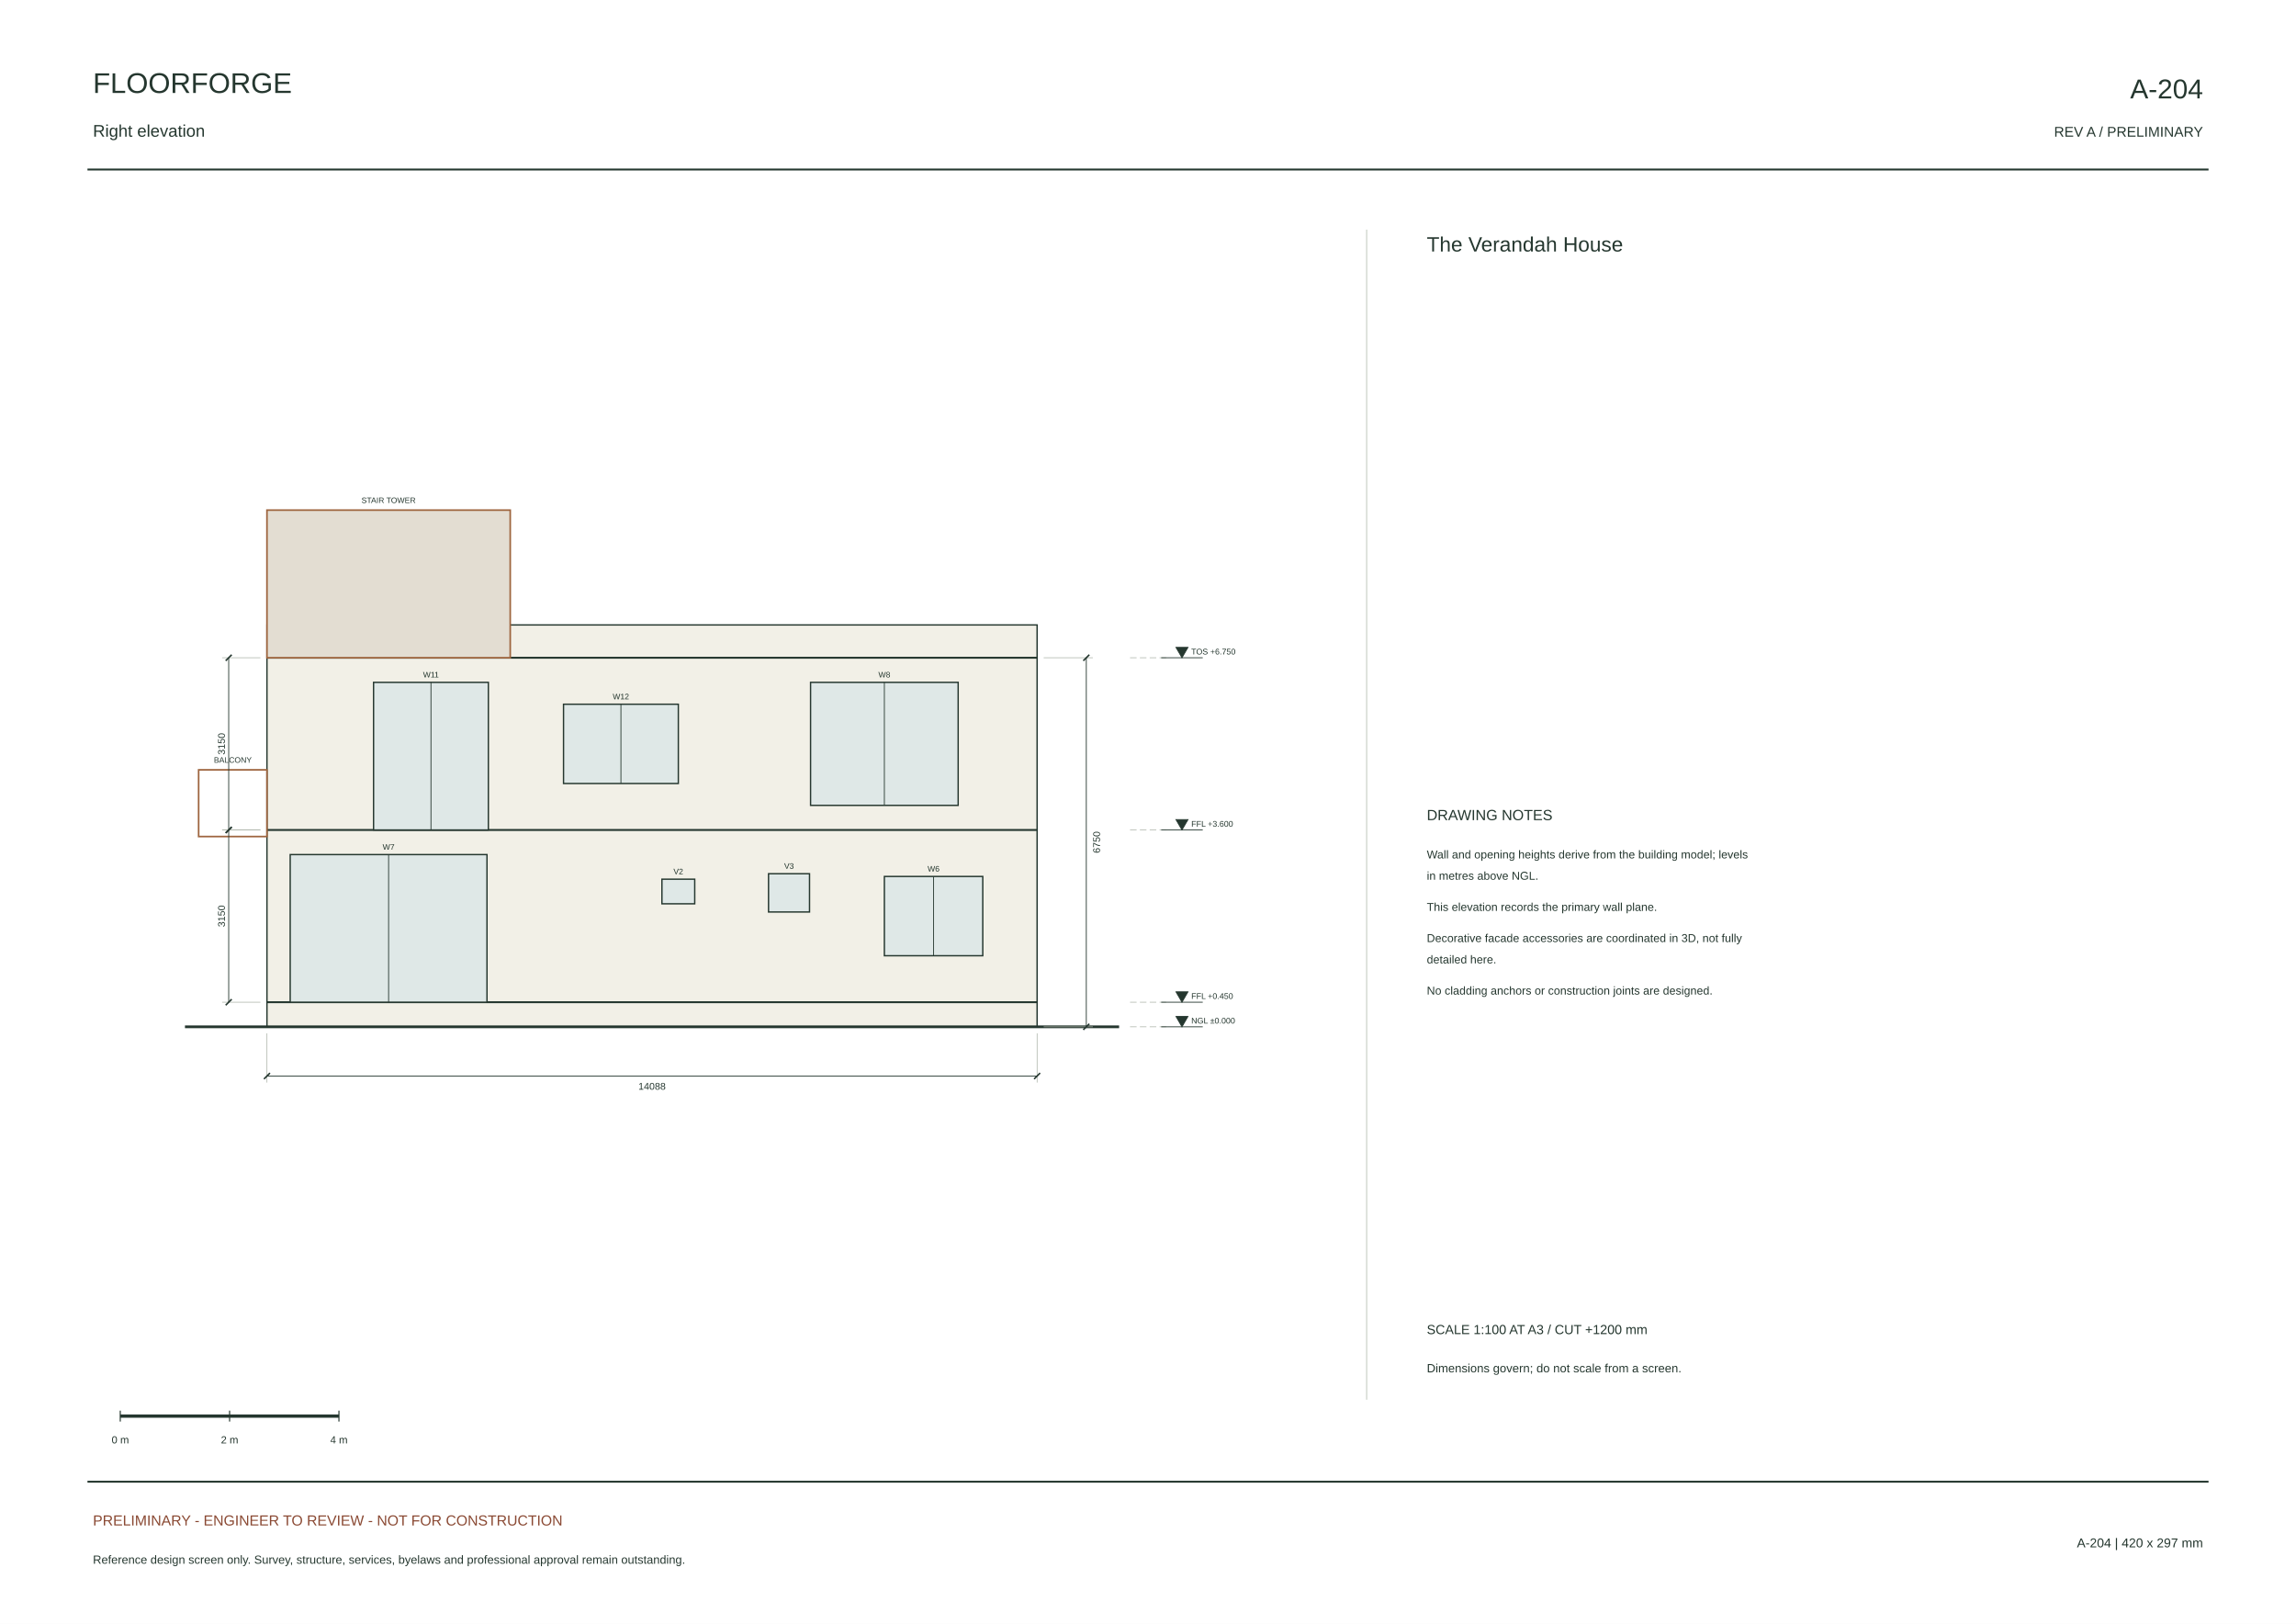
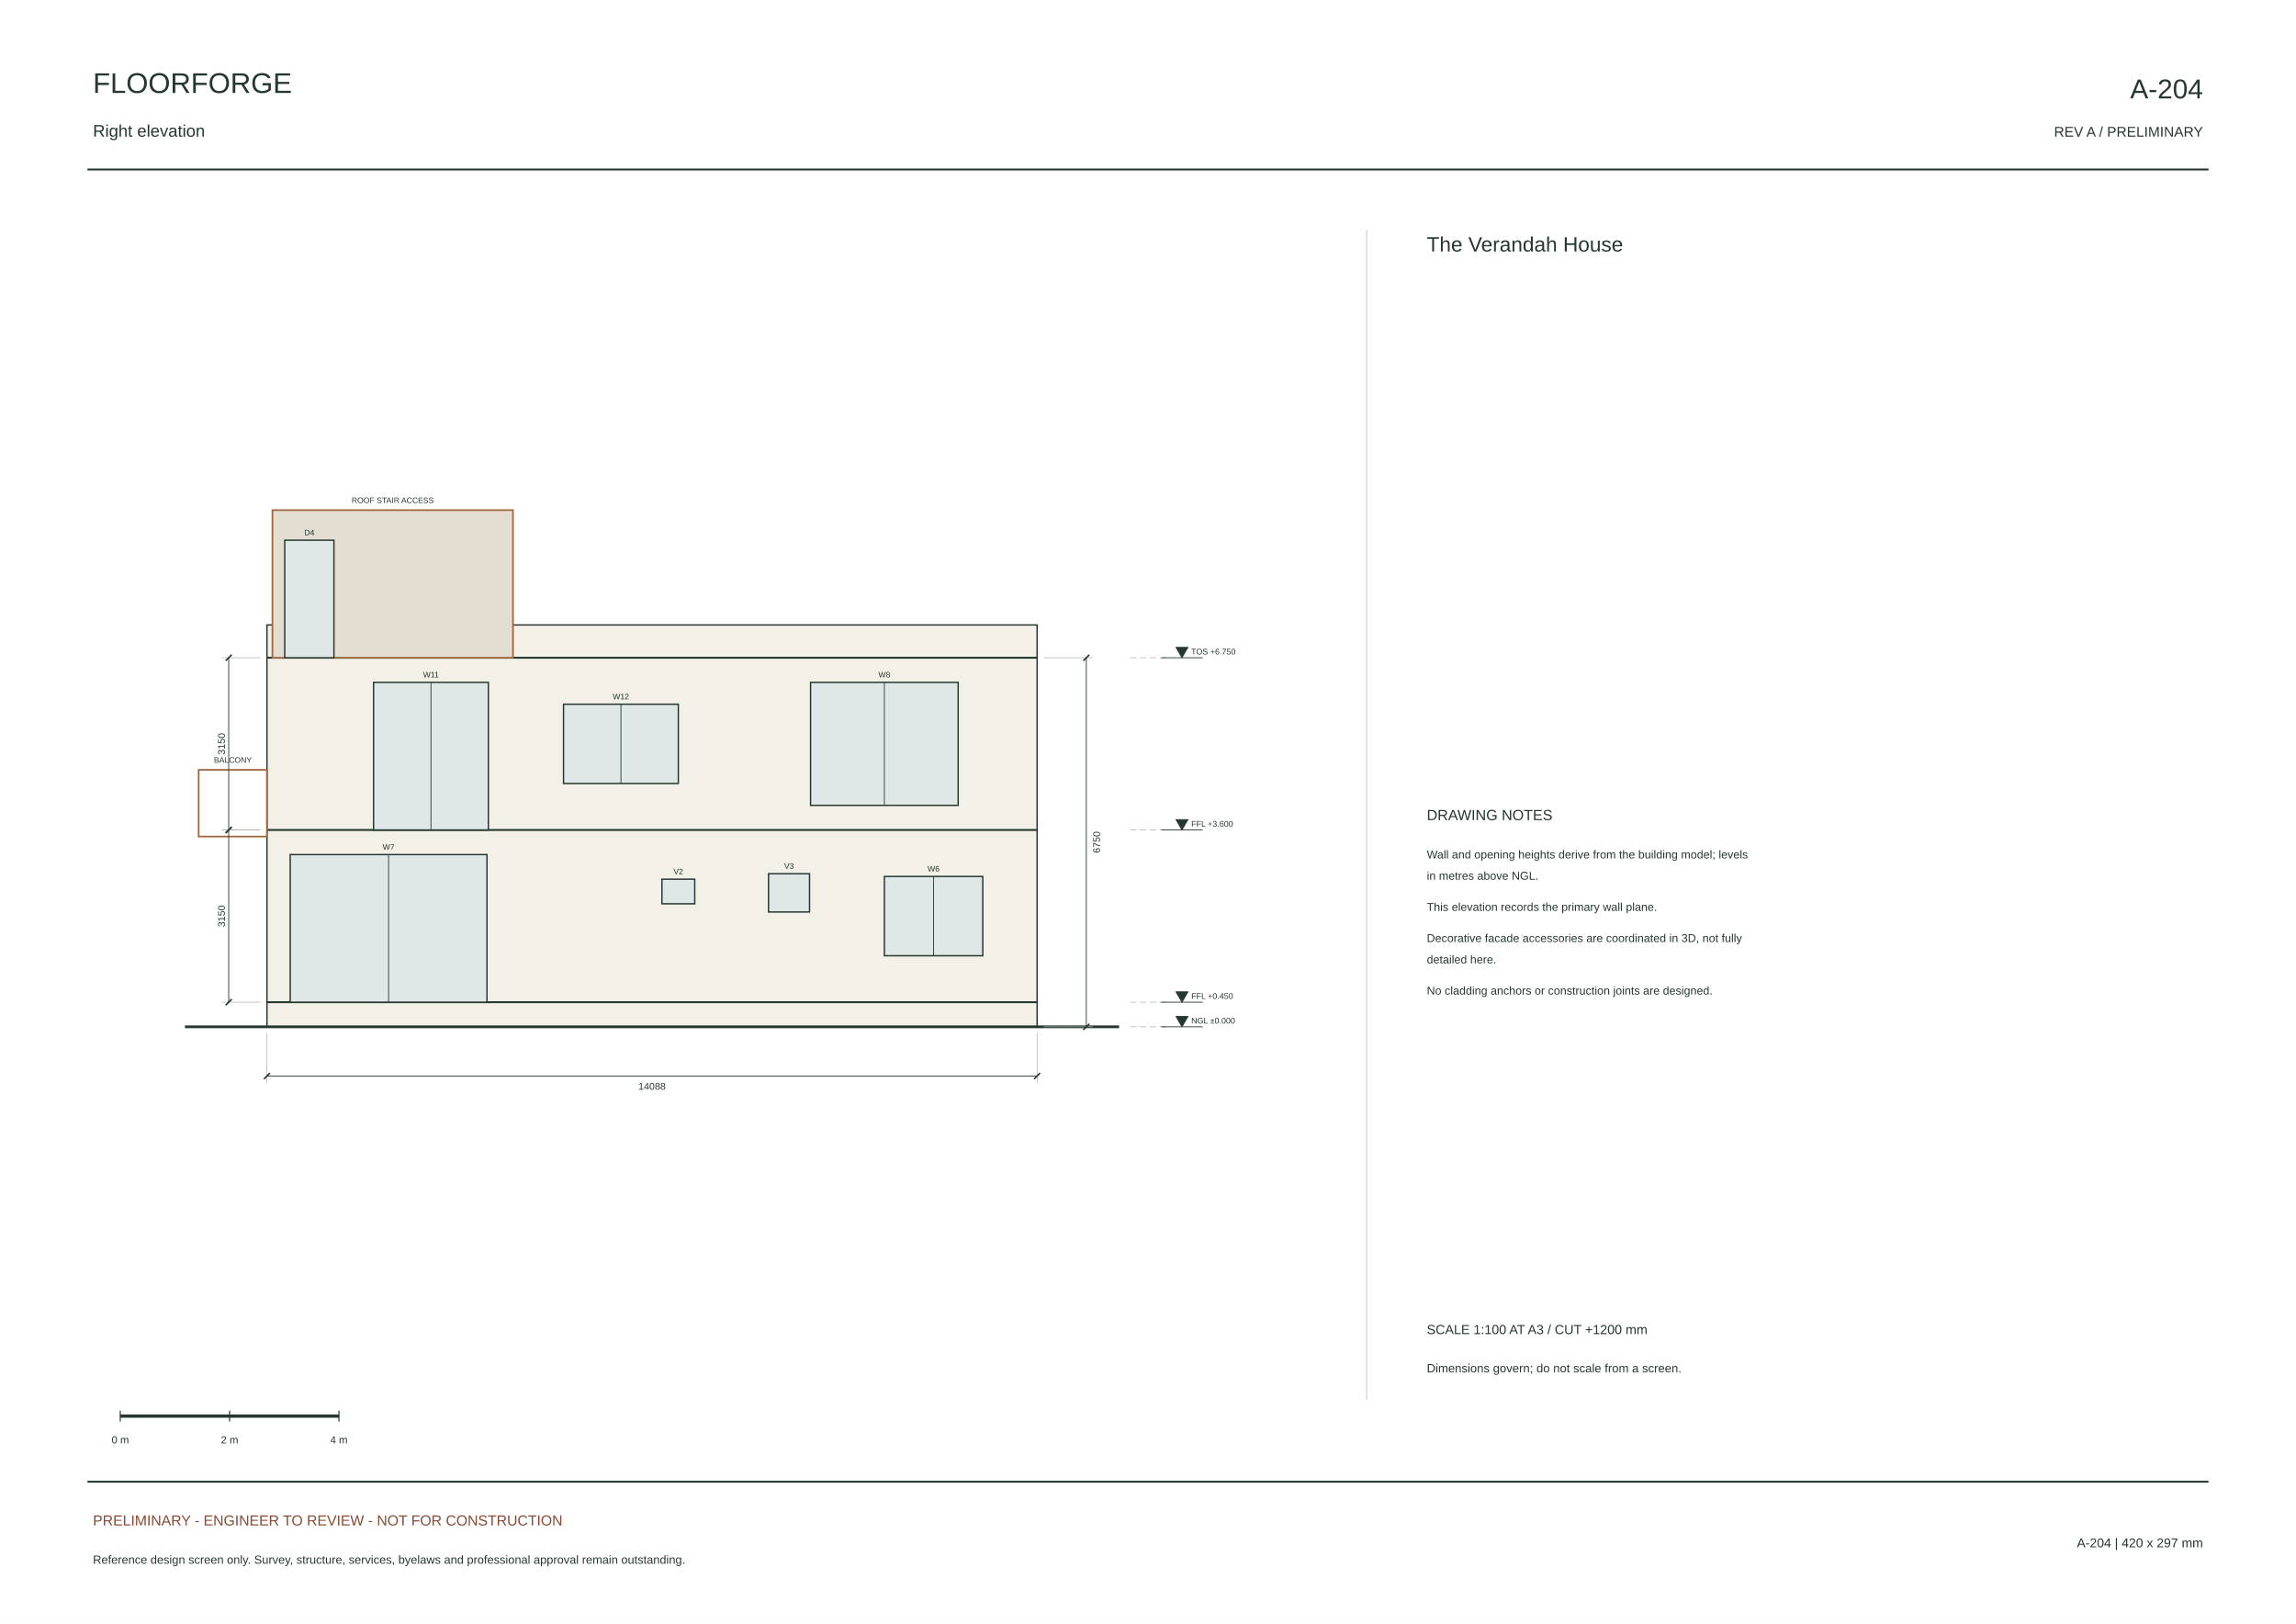
<svg xmlns="http://www.w3.org/2000/svg" width="420mm" height="297mm" viewBox="0 0 420 297">
  <rect width="420" height="297" fill="white" />
  <g font-family="Arial,Helvetica,sans-serif">
    <path d="M 16 31 H 404 M 16 271 H 404" stroke="#25372f" stroke-width=".35" />
    <text x="17" y="17" fill="#25372f" font-size="5.2" text-anchor="start">FLOORFORGE</text>
    <text x="17" y="25" fill="#25372f" font-size="3.1" text-anchor="start">Right elevation</text>
    <text x="403" y="18" fill="#25372f" font-size="5" text-anchor="end">A-204</text>
    <text x="403" y="25" fill="#25372f" font-size="2.6" text-anchor="end">REV A / PRELIMINARY</text>
    <polygon points="48.835,187.8 189.715,187.8 189.715,114.3 48.835,114.3" fill="#f2f0e7" stroke="#25372f" stroke-width="0.25" />
    <path d="M 33.835 187.8 L 204.715 187.8" fill="none" stroke="#25372f" stroke-width="0.5" />
    <path d="M 48.835 183.3 L 189.715 183.3" fill="none" stroke="#25372f" stroke-width="0.35" />
    <path d="M 48.835 151.8 L 189.715 151.8" fill="none" stroke="#25372f" stroke-width="0.35" />
    <path d="M 48.835 120.3 L 189.715 120.3" fill="none" stroke="#25372f" stroke-width="0.35" />
+     <polygon points="49.835,120.3 93.835,120.3 93.835,93.3 49.835,93.3" fill="#e3ddd2" stroke="#9e653f" stroke-width="0.3" />
+     <text x="71.835" y="92" fill="#25372f" font-size="1.45" text-anchor="middle">ROOF STAIR ACCESS</text>
    <polygon points="53.085,183.3 89.085,183.3 89.085,156.3 53.085,156.3" fill="#dfe8e7" stroke="#25372f" stroke-width="0.25" />
    <path d="M 71.085 183.3 L 71.085 156.3" fill="none" stroke="#25372f" stroke-width="0.15" />
    <text x="71.085" y="155.4" fill="#25372f" font-size="1.45" text-anchor="middle">W7</text>
    <polygon points="121.085,165.3 127.085,165.3 127.085,160.8 121.085,160.8" fill="#dfe8e7" stroke="#25372f" stroke-width="0.25" />
    <text x="124.085" y="159.9" fill="#25372f" font-size="1.45" text-anchor="middle">V2</text>
    <polygon points="140.585,166.8 148.085,166.8 148.085,159.8 140.585,159.8" fill="#dfe8e7" stroke="#25372f" stroke-width="0.25" />
    <text x="144.335" y="158.9" fill="#25372f" font-size="1.45" text-anchor="middle">V3</text>
    <polygon points="161.775,174.8 179.775,174.8 179.775,160.3 161.775,160.3" fill="#dfe8e7" stroke="#25372f" stroke-width="0.25" />
    <path d="M 170.775 174.8 L 170.775 160.3" fill="none" stroke="#25372f" stroke-width="0.15" />
    <text x="170.775" y="159.4" fill="#25372f" font-size="1.45" text-anchor="middle">W6</text>
    <polygon points="68.335,151.8 89.335,151.8 89.335,124.8 68.335,124.8" fill="#dfe8e7" stroke="#25372f" stroke-width="0.25" />
    <path d="M 78.835 151.8 L 78.835 124.8" fill="none" stroke="#25372f" stroke-width="0.15" />
    <text x="78.835" y="123.9" fill="#25372f" font-size="1.45" text-anchor="middle">W11</text>
    <polygon points="103.085,143.3 124.085,143.3 124.085,128.8 103.085,128.8" fill="#dfe8e7" stroke="#25372f" stroke-width="0.25" />
    <path d="M 113.585 143.3 L 113.585 128.8" fill="none" stroke="#25372f" stroke-width="0.15" />
    <text x="113.585" y="127.9" fill="#25372f" font-size="1.45" text-anchor="middle">W12</text>
    <polygon points="148.275,147.3 175.275,147.3 175.275,124.8 148.275,124.8" fill="#dfe8e7" stroke="#25372f" stroke-width="0.25" />
    <path d="M 161.775 147.3 L 161.775 124.8" fill="none" stroke="#25372f" stroke-width="0.15" />
    <text x="161.775" y="123.9" fill="#25372f" font-size="1.45" text-anchor="middle">W8</text>
+     <polygon points="52.085,120.3 61.085,120.3 61.085,98.8 52.085,98.8" fill="#dfe8e7" stroke="#25372f" stroke-width="0.25" />
+     <text x="56.585" y="97.9" fill="#25372f" font-size="1.45" text-anchor="middle">D4</text>
    <polygon points="36.335,153 48.835,153 48.835,140.8 36.335,140.8" fill="none" stroke="#9e653f" stroke-width="0.3" />
    <text x="42.585" y="139.5" fill="#25372f" font-size="1.45" text-anchor="middle">BALCONY</text>
-     <polygon points="48.835,120.3 93.335,120.3 93.335,93.3 48.835,93.3" fill="#e3ddd2" stroke="#9e653f" stroke-width="0.3" />
-     <text x="71.085" y="92" fill="#25372f" font-size="1.45" text-anchor="middle">STAIR TOWER</text>
    <path d="M 48.835 189 L 48.835 198" fill="none" stroke="#a8afa4" stroke-width="0.12" />
    <path d="M 189.715 189 L 189.715 198" fill="none" stroke="#a8afa4" stroke-width="0.12" />
    <path d="M 48.835 196.8 L 189.715 196.8" fill="none" stroke="#25372f" stroke-width="0.15" />
    <path d="M 48.285 197.35 L 49.385 196.25" fill="none" stroke="#25372f" stroke-width="0.28" />
    <path d="M 189.165 197.35 L 190.265 196.25" fill="none" stroke="#25372f" stroke-width="0.28" />
    <text x="119.275" y="199.3" fill="#25372f" font-size="1.8" text-anchor="middle">14088</text>
    <path d="M 190.915 187.8 L 199.915 187.8" fill="none" stroke="#a8afa4" stroke-width="0.12" />
    <path d="M 190.915 120.3 L 199.915 120.3" fill="none" stroke="#a8afa4" stroke-width="0.12" />
    <path d="M 198.715 187.8 L 198.715 120.3" fill="none" stroke="#25372f" stroke-width="0.15" />
    <path d="M 198.165 188.35 L 199.265 187.25" fill="none" stroke="#25372f" stroke-width="0.28" />
    <path d="M 198.165 120.85 L 199.265 119.75" fill="none" stroke="#25372f" stroke-width="0.28" />
    <text x="201.215" y="154.05" fill="#25372f" font-size="1.8" text-anchor="middle" transform="rotate(-90.0 201.215 154.05)">6750</text>
    <path d="M 47.635 183.3 L 40.635 183.3" fill="none" stroke="#a8afa4" stroke-width="0.12" />
    <path d="M 47.635 151.8 L 40.635 151.8" fill="none" stroke="#a8afa4" stroke-width="0.12" />
    <path d="M 41.835 183.3 L 41.835 151.8" fill="none" stroke="#25372f" stroke-width="0.15" />
    <path d="M 41.285 183.85 L 42.385 182.75" fill="none" stroke="#25372f" stroke-width="0.28" />
    <path d="M 41.285 152.35 L 42.385 151.25" fill="none" stroke="#25372f" stroke-width="0.28" />
    <text x="41.135" y="167.55" fill="#25372f" font-size="1.8" text-anchor="middle" transform="rotate(-90.0 41.135 167.55)">3150</text>
    <path d="M 47.635 151.8 L 40.635 151.8" fill="none" stroke="#a8afa4" stroke-width="0.12" />
    <path d="M 47.635 120.3 L 40.635 120.3" fill="none" stroke="#a8afa4" stroke-width="0.12" />
    <path d="M 41.835 151.8 L 41.835 120.3" fill="none" stroke="#25372f" stroke-width="0.15" />
    <path d="M 41.285 152.35 L 42.385 151.25" fill="none" stroke="#25372f" stroke-width="0.28" />
    <path d="M 41.285 120.85 L 42.385 119.75" fill="none" stroke="#25372f" stroke-width="0.28" />
    <text x="41.135" y="136.05" fill="#25372f" font-size="1.8" text-anchor="middle" transform="rotate(-90.0 41.135 136.05)">3150</text>
    <path d="M 206.715 187.8 L 213.715 187.8" fill="none" stroke="#a8afa4" stroke-width="0.12" stroke-dasharray="1.2 .6" />
    <polygon points="215.115,185.9 217.315,185.9 216.215,187.8" fill="#25372f" stroke="#25372f" stroke-width="0.15" />
    <path d="M 212.415 187.8 L 220.015 187.8" fill="none" stroke="#25372f" stroke-width="0.15" />
    <text x="217.915" y="187.2" fill="#25372f" font-size="1.5" text-anchor="start">NGL ±0.000</text>
    <path d="M 206.715 183.3 L 213.715 183.3" fill="none" stroke="#a8afa4" stroke-width="0.12" stroke-dasharray="1.2 .6" />
    <polygon points="215.115,181.4 217.315,181.4 216.215,183.3" fill="#25372f" stroke="#25372f" stroke-width="0.15" />
    <path d="M 212.415 183.3 L 220.015 183.3" fill="none" stroke="#25372f" stroke-width="0.15" />
    <text x="217.915" y="182.7" fill="#25372f" font-size="1.5" text-anchor="start">FFL +0.450</text>
    <path d="M 206.715 151.8 L 213.715 151.8" fill="none" stroke="#a8afa4" stroke-width="0.12" stroke-dasharray="1.2 .6" />
    <polygon points="215.115,149.9 217.315,149.9 216.215,151.8" fill="#25372f" stroke="#25372f" stroke-width="0.15" />
    <path d="M 212.415 151.8 L 220.015 151.8" fill="none" stroke="#25372f" stroke-width="0.15" />
    <text x="217.915" y="151.2" fill="#25372f" font-size="1.5" text-anchor="start">FFL +3.600</text>
    <path d="M 206.715 120.3 L 213.715 120.3" fill="none" stroke="#a8afa4" stroke-width="0.12" stroke-dasharray="1.2 .6" />
    <polygon points="215.115,118.4 217.315,118.4 216.215,120.3" fill="#25372f" stroke="#25372f" stroke-width="0.15" />
    <path d="M 212.415 120.3 L 220.015 120.3" fill="none" stroke="#25372f" stroke-width="0.15" />
    <text x="217.915" y="119.7" fill="#25372f" font-size="1.5" text-anchor="start">TOS +6.750</text>
    <path d="M 250 42 V 256" stroke="#c9d0c7" stroke-width=".2" />
    <text x="261" y="46" fill="#25372f" font-size="3.8" text-anchor="start">The Verandah House</text>
    <text x="261" y="150" fill="#25372f" font-size="2.7" text-anchor="start">DRAWING NOTES</text>
    <text x="261" y="157" fill="#25372f" font-size="2.1" text-anchor="start">Wall and opening heights derive from the building model; levels</text>
    <text x="261" y="160.9" fill="#25372f" font-size="2.1" text-anchor="start">in metres above NGL.</text>
    <text x="261" y="166.6" fill="#25372f" font-size="2.1" text-anchor="start">This elevation records the primary wall plane.</text>
    <text x="261" y="172.3" fill="#25372f" font-size="2.1" text-anchor="start">Decorative facade accessories are coordinated in 3D, not fully</text>
    <text x="261" y="176.2" fill="#25372f" font-size="2.1" text-anchor="start">detailed here.</text>
    <text x="261" y="181.9" fill="#25372f" font-size="2.1" text-anchor="start">No cladding anchors or construction joints are designed.</text>
    <text x="261" y="244" fill="#25372f" font-size="2.4" text-anchor="start">SCALE 1:100 AT A3 / CUT +1200 mm</text>
    <text x="261" y="251" fill="#25372f" font-size="2.2" text-anchor="start">Dimensions govern; do not scale from a screen.</text>
    <path d="M 22 259 H 62.0" stroke="#25372f" stroke-width=".6" />
    <path d="M 22.0 258 V 260" stroke="#25372f" stroke-width=".2" />
    <text x="22" y="264" fill="#25372f" font-size="1.9" text-anchor="middle">0 m</text>
    <path d="M 42.0 258 V 260" stroke="#25372f" stroke-width=".2" />
    <text x="42" y="264" fill="#25372f" font-size="1.9" text-anchor="middle">2 m</text>
    <path d="M 62.0 258 V 260" stroke="#25372f" stroke-width=".2" />
    <text x="62" y="264" fill="#25372f" font-size="1.9" text-anchor="middle">4 m</text>
    <text x="17" y="279" fill="#8a4933" font-size="2.65" text-anchor="start">PRELIMINARY - ENGINEER TO REVIEW - NOT FOR CONSTRUCTION</text>
    <text x="17" y="286" fill="#25372f" font-size="2.15" text-anchor="start">Reference design screen only. Survey, structure, services, byelaws and professional approval remain outstanding.</text>
    <text x="403" y="283" fill="#25372f" font-size="2.35" text-anchor="end">A-204  |  420 x 297 mm</text>
  </g>
</svg>
